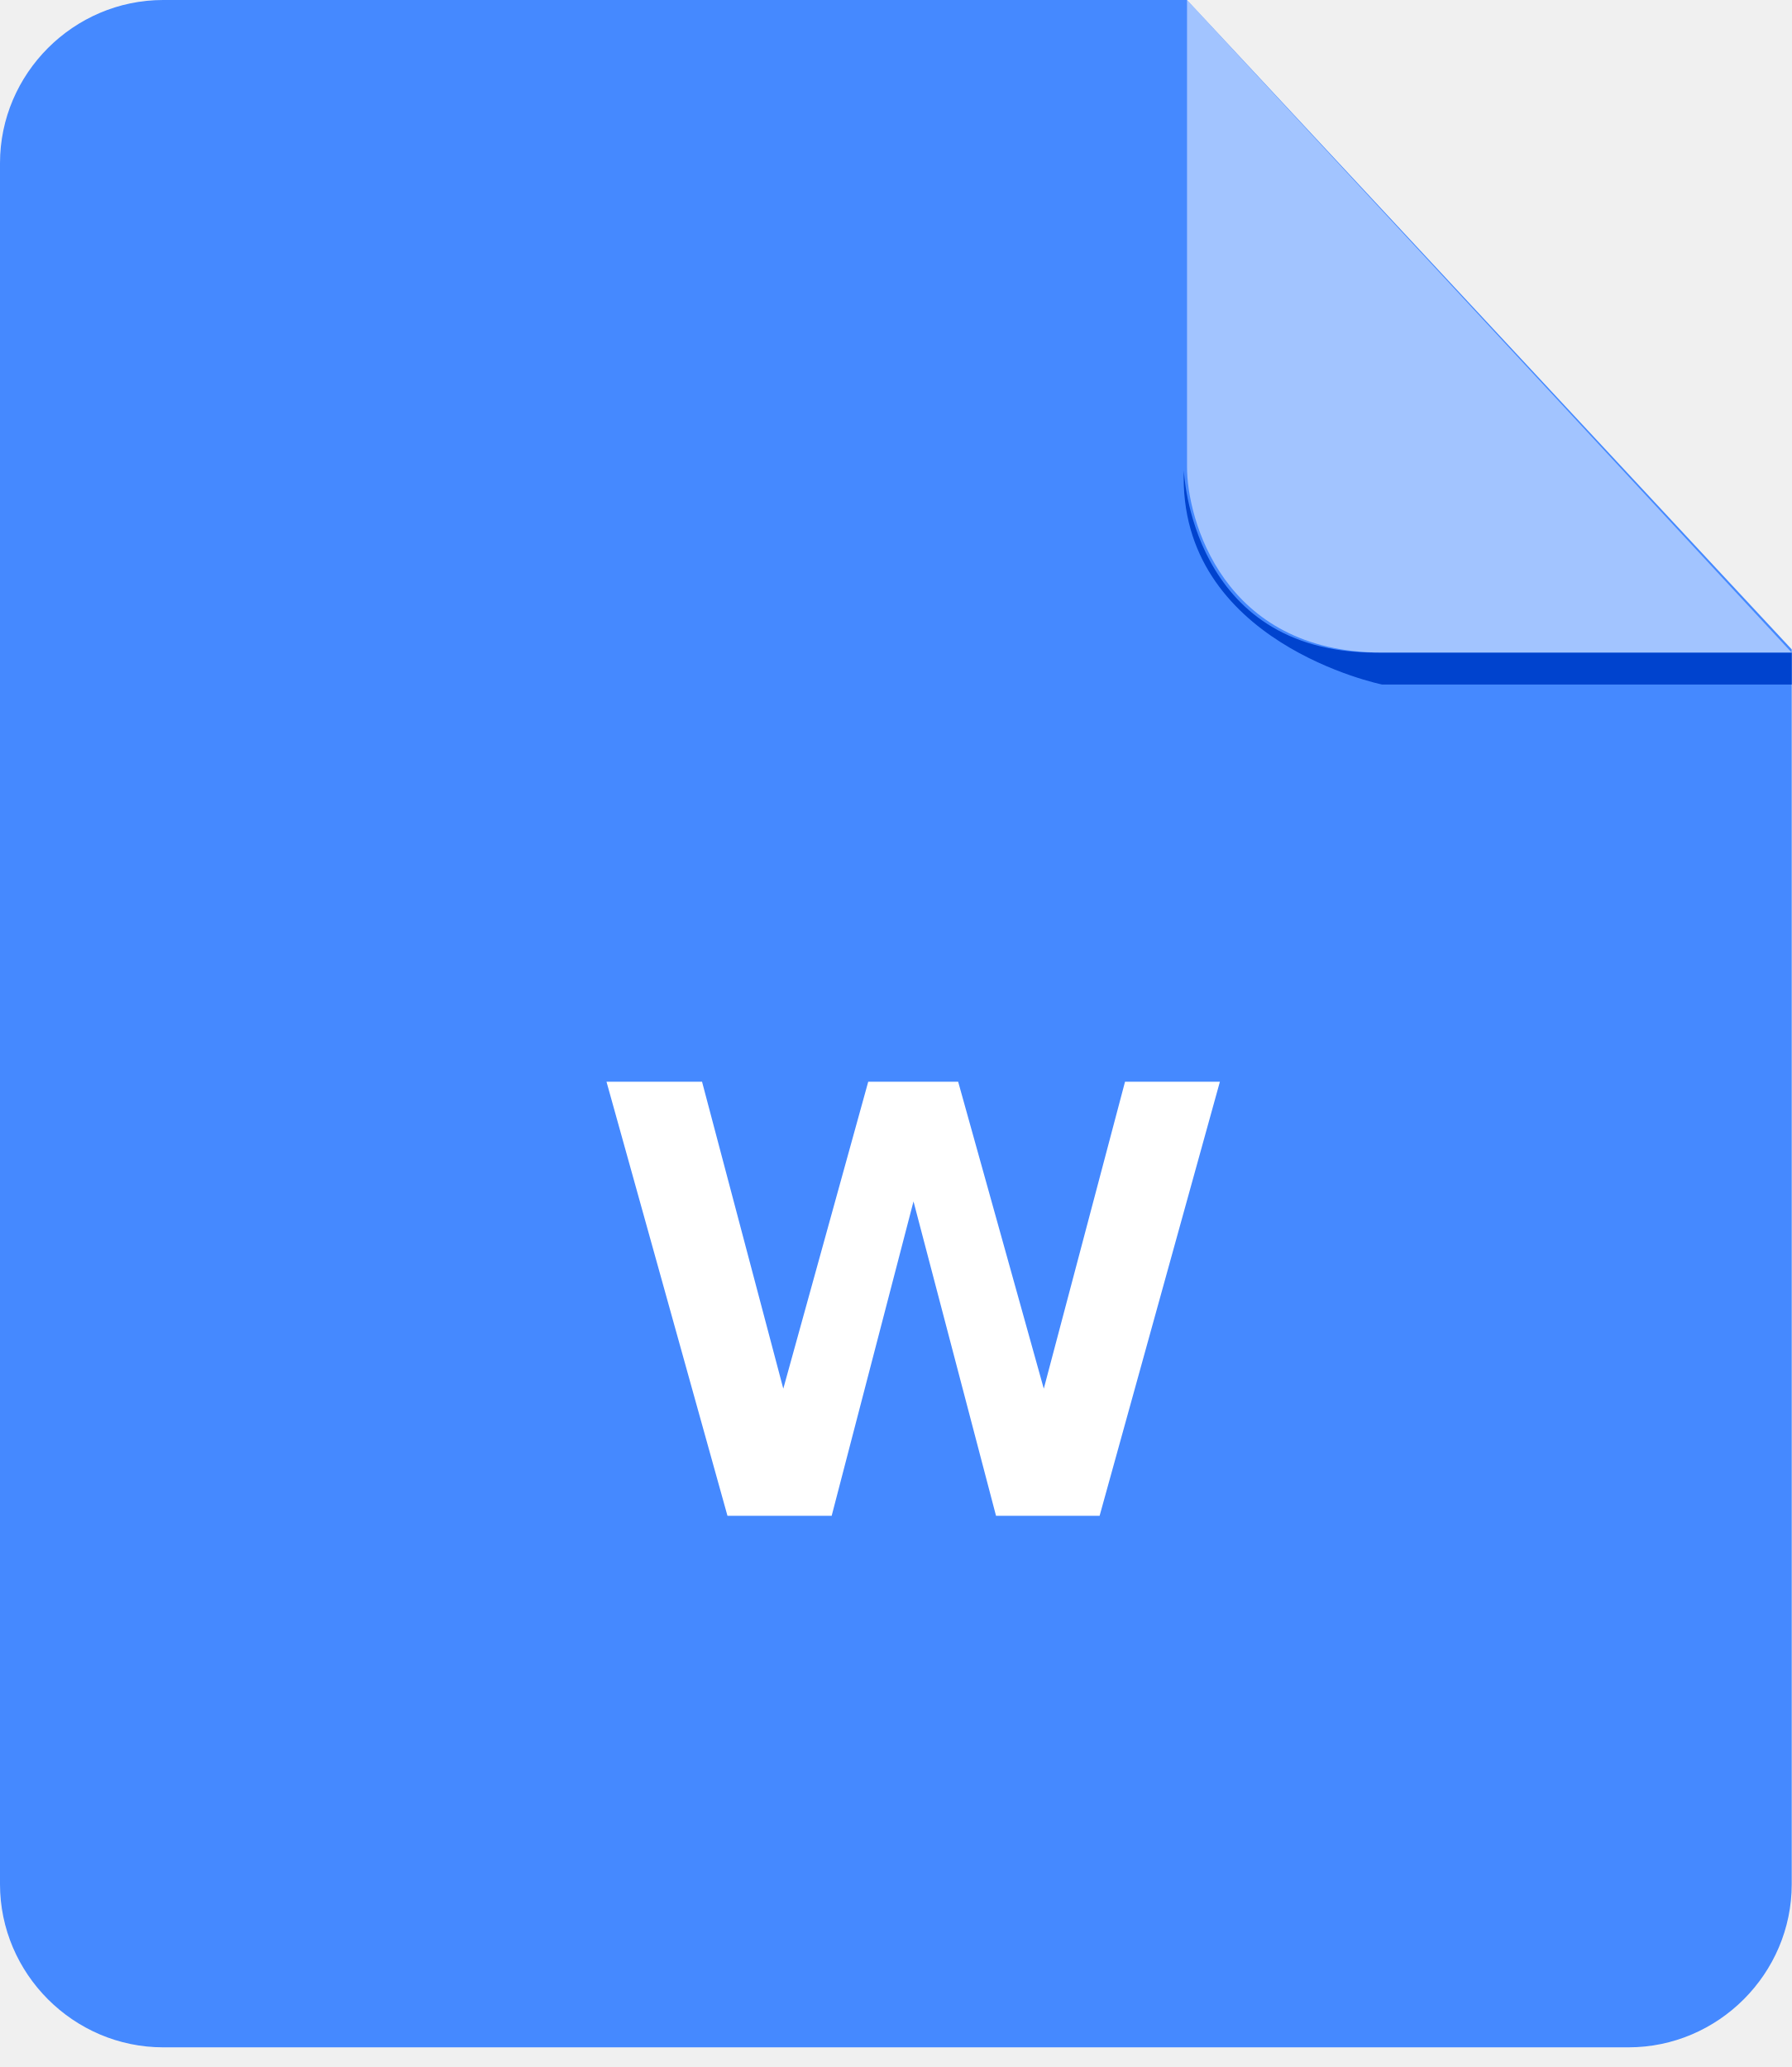
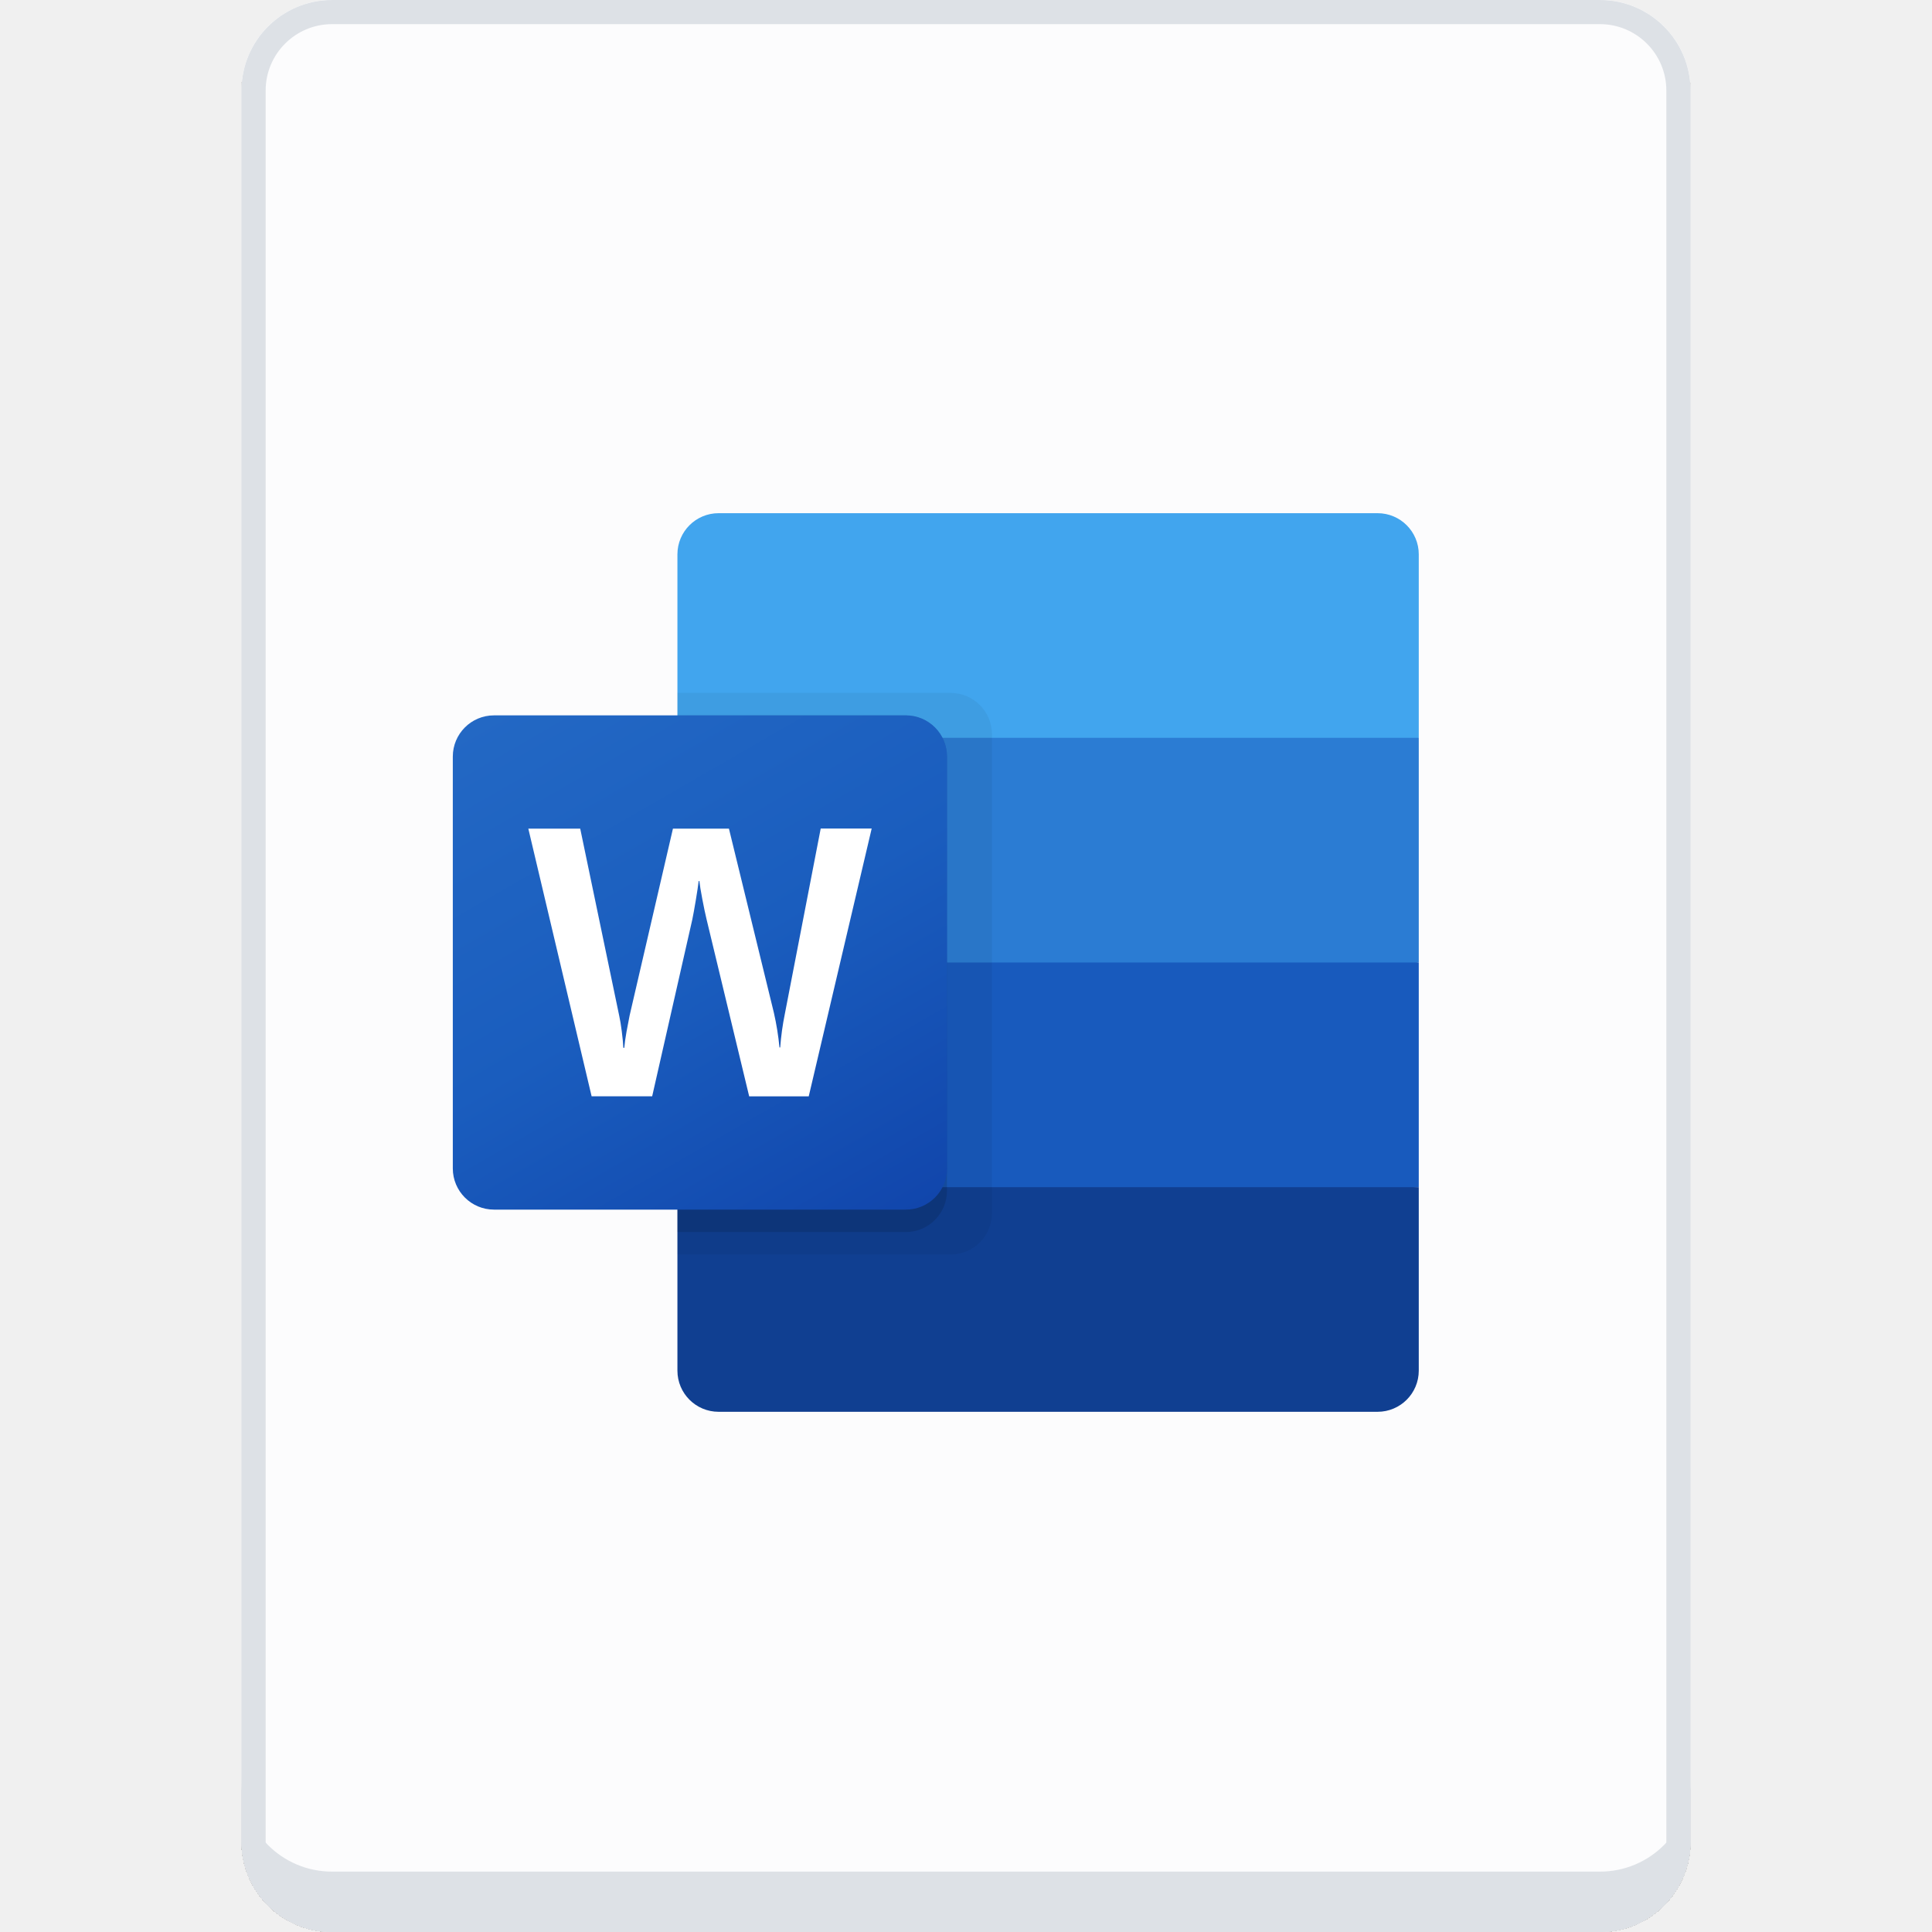
- <svg xmlns="http://www.w3.org/2000/svg" width="52" height="60" viewBox="0 0 52 60" fill="none">
-   <path fill-rule="evenodd" clip-rule="evenodd" d="M4.736 0C2.136 0 0 2.136 0 4.736V54.693C0 57.293 2.136 59.429 4.736 59.429H47.264C49.864 59.429 52 57.293 52 54.693V18.85L34.45 0H4.736V0Z" fill="#4589FF" />
-   <path d="M52.001 18.943V19.871H40.115C40.115 19.871 34.172 18.664 34.358 13.65C34.358 13.65 34.544 18.943 39.929 18.943H52.001Z" fill="#0043CE" />
-   <path opacity="0.5" d="M34.45 0V13.557C34.45 15.043 35.472 18.943 40.114 18.943H52L34.45 0Z" fill="white" />
-   <path d="M30.293 40.31L32.651 31.4H35.404L31.913 44H28.907L26.512 34.874L24.137 44H21.113L17.602 31.4H20.375L22.733 40.31L25.198 31.4H27.808L30.293 40.31Z" fill="white" />
+ <svg xmlns="http://www.w3.org/2000/svg" width="128" height="128" viewBox="0 0 128 128" fill="none">
+   <g clip-path="url(#clip0_1403_2310)">
+     <g filter="url(#filter0_i_1403_2310)">
+       <path d="M16 6C16 2.686 18.686 0 22 0H106C109.314 0 112 2.686 112 6V122C112 125.314 109.314 128 106 128H22C18.686 128 16 125.314 16 122V6Z" fill="#FCFCFD" />
+     </g>
+     <path d="M16 6C16 2.686 18.686 0 22 0H106C109.314 0 112 2.686 112 6V122C112 125.314 109.314 128 106 128H22C18.686 128 16 125.314 16 122V6Z" fill="#FCFCFD" />
+     <path d="M22 0.8H106C108.872 0.8 111.2 3.128 111.2 6V122C111.2 124.872 108.872 127.2 106 127.2H22C19.128 127.2 16.8 124.872 16.8 122V6C16.8 3.128 19.128 0.8 22 0.8Z" stroke="#DDE1E6" stroke-width="1.6" />
+     <path d="M22 128H106C109.314 128 112 125.314 112 122V118C112 121.314 109.314 124 106 124H22C18.686 124 16 121.314 16 118V122C16 125.314 18.686 128 22 128Z" fill="#DDE1E6" />
+     <g clip-path="url(#clip1_1403_2310)">
+       <path d="M91.269 34H47.609C46.102 34 44.881 35.221 44.881 36.728V48.884L70.183 56.326L93.997 48.884V36.728C93.997 35.221 92.776 34 91.269 34Z" fill="#41A5EE" />
+       <path d="M93.997 48.884H44.881V63.767L70.183 68.233L93.997 63.767V48.884Z" fill="#2B7CD3" />
+       <path d="M44.881 63.768V78.651L68.695 81.628L93.997 78.651V63.768H44.881Z" fill="#185ABD" />
+       <path d="M47.609 93.535H91.269C92.776 93.535 93.997 92.314 93.997 90.807V78.652H44.881V90.807C44.881 92.314 46.102 93.535 47.609 93.535Z" fill="#103F91" />
+       <path opacity="0.1" d="M62.99 45.907H44.881V83.116H62.99C64.495 83.112 65.713 81.893 65.718 80.388V48.635C65.713 47.131 64.495 45.912 62.99 45.907Z" fill="black" fill-opacity="0.5" />
+       <path opacity="0.2" d="M60.013 47.395H44.881V81.628H60.013C61.518 81.623 62.736 80.404 62.741 78.9V50.124C62.736 48.619 61.518 47.4 60.013 47.395Z" fill="black" fill-opacity="0.6" />
+       <path d="M32.728 47.395H60.016C61.523 47.395 62.744 48.617 62.744 50.124V77.411C62.744 78.918 61.523 80.14 60.016 80.14H32.728C31.221 80.14 30 78.918 30 77.411V50.124C30 48.617 31.221 47.395 32.728 47.395Z" fill="url(#paint0_linear_1403_2310)" />
+       <path d="M41.193 68.319C41.247 68.74 41.282 69.106 41.299 69.42H41.361C41.385 69.123 41.435 68.764 41.51 68.344C41.586 67.924 41.654 67.57 41.714 67.28L44.584 54.9H48.294L51.271 67.094C51.444 67.852 51.568 68.621 51.642 69.395H51.691C51.746 68.645 51.849 67.899 52 67.162L54.374 54.894H57.751L53.581 72.635H49.635L46.807 60.886C46.725 60.548 46.632 60.106 46.529 59.563C46.426 59.02 46.362 58.622 46.337 58.372H46.288C46.255 58.661 46.191 59.09 46.096 59.658C46.001 60.227 45.924 60.647 45.867 60.92L43.208 72.632H39.196L35.003 54.9H38.441L41.026 67.305C41.084 67.56 41.139 67.899 41.193 68.319Z" fill="white" />
+     </g>
+   </g>
+   <defs>
+     <filter id="filter0_i_1403_2310" x="16" y="0" width="96" height="128" filterUnits="userSpaceOnUse" color-interpolation-filters="sRGB">
+       <feFlood flood-opacity="0" result="BackgroundImageFix" />
+       <feBlend mode="normal" in="SourceGraphic" in2="BackgroundImageFix" result="shape" />
+       <feColorMatrix in="SourceAlpha" type="matrix" values="0 0 0 0 0 0 0 0 0 0 0 0 0 0 0 0 0 0 127 0" result="hardAlpha" />
+       <feOffset dy="-4" />
+       <feComposite in2="hardAlpha" operator="arithmetic" k2="-1" k3="1" />
+       <feColorMatrix type="matrix" values="0 0 0 0 0 0 0 0 0 0 0 0 0 0 0 0 0 0 0.16 0" />
+       <feBlend mode="normal" in2="shape" result="effect1_innerShadow_1403_2310" />
+     </filter>
+     <linearGradient id="paint0_linear_1403_2310" x1="35.688" y1="45.264" x2="57.056" y2="82.271" gradientUnits="userSpaceOnUse">
+       <stop stop-color="#2368C4" />
+       <stop offset="0.5" stop-color="#1A5DBE" />
+       <stop offset="1" stop-color="#1146AC" />
+     </linearGradient>
+     <clipPath id="clip0_1403_2310">
+       <rect width="128" height="128" fill="white" />
+     </clipPath>
+     <clipPath id="clip1_1403_2310">
+       <rect width="64" height="59.535" fill="white" transform="translate(30 34)" />
+     </clipPath>
+   </defs>
</svg>
